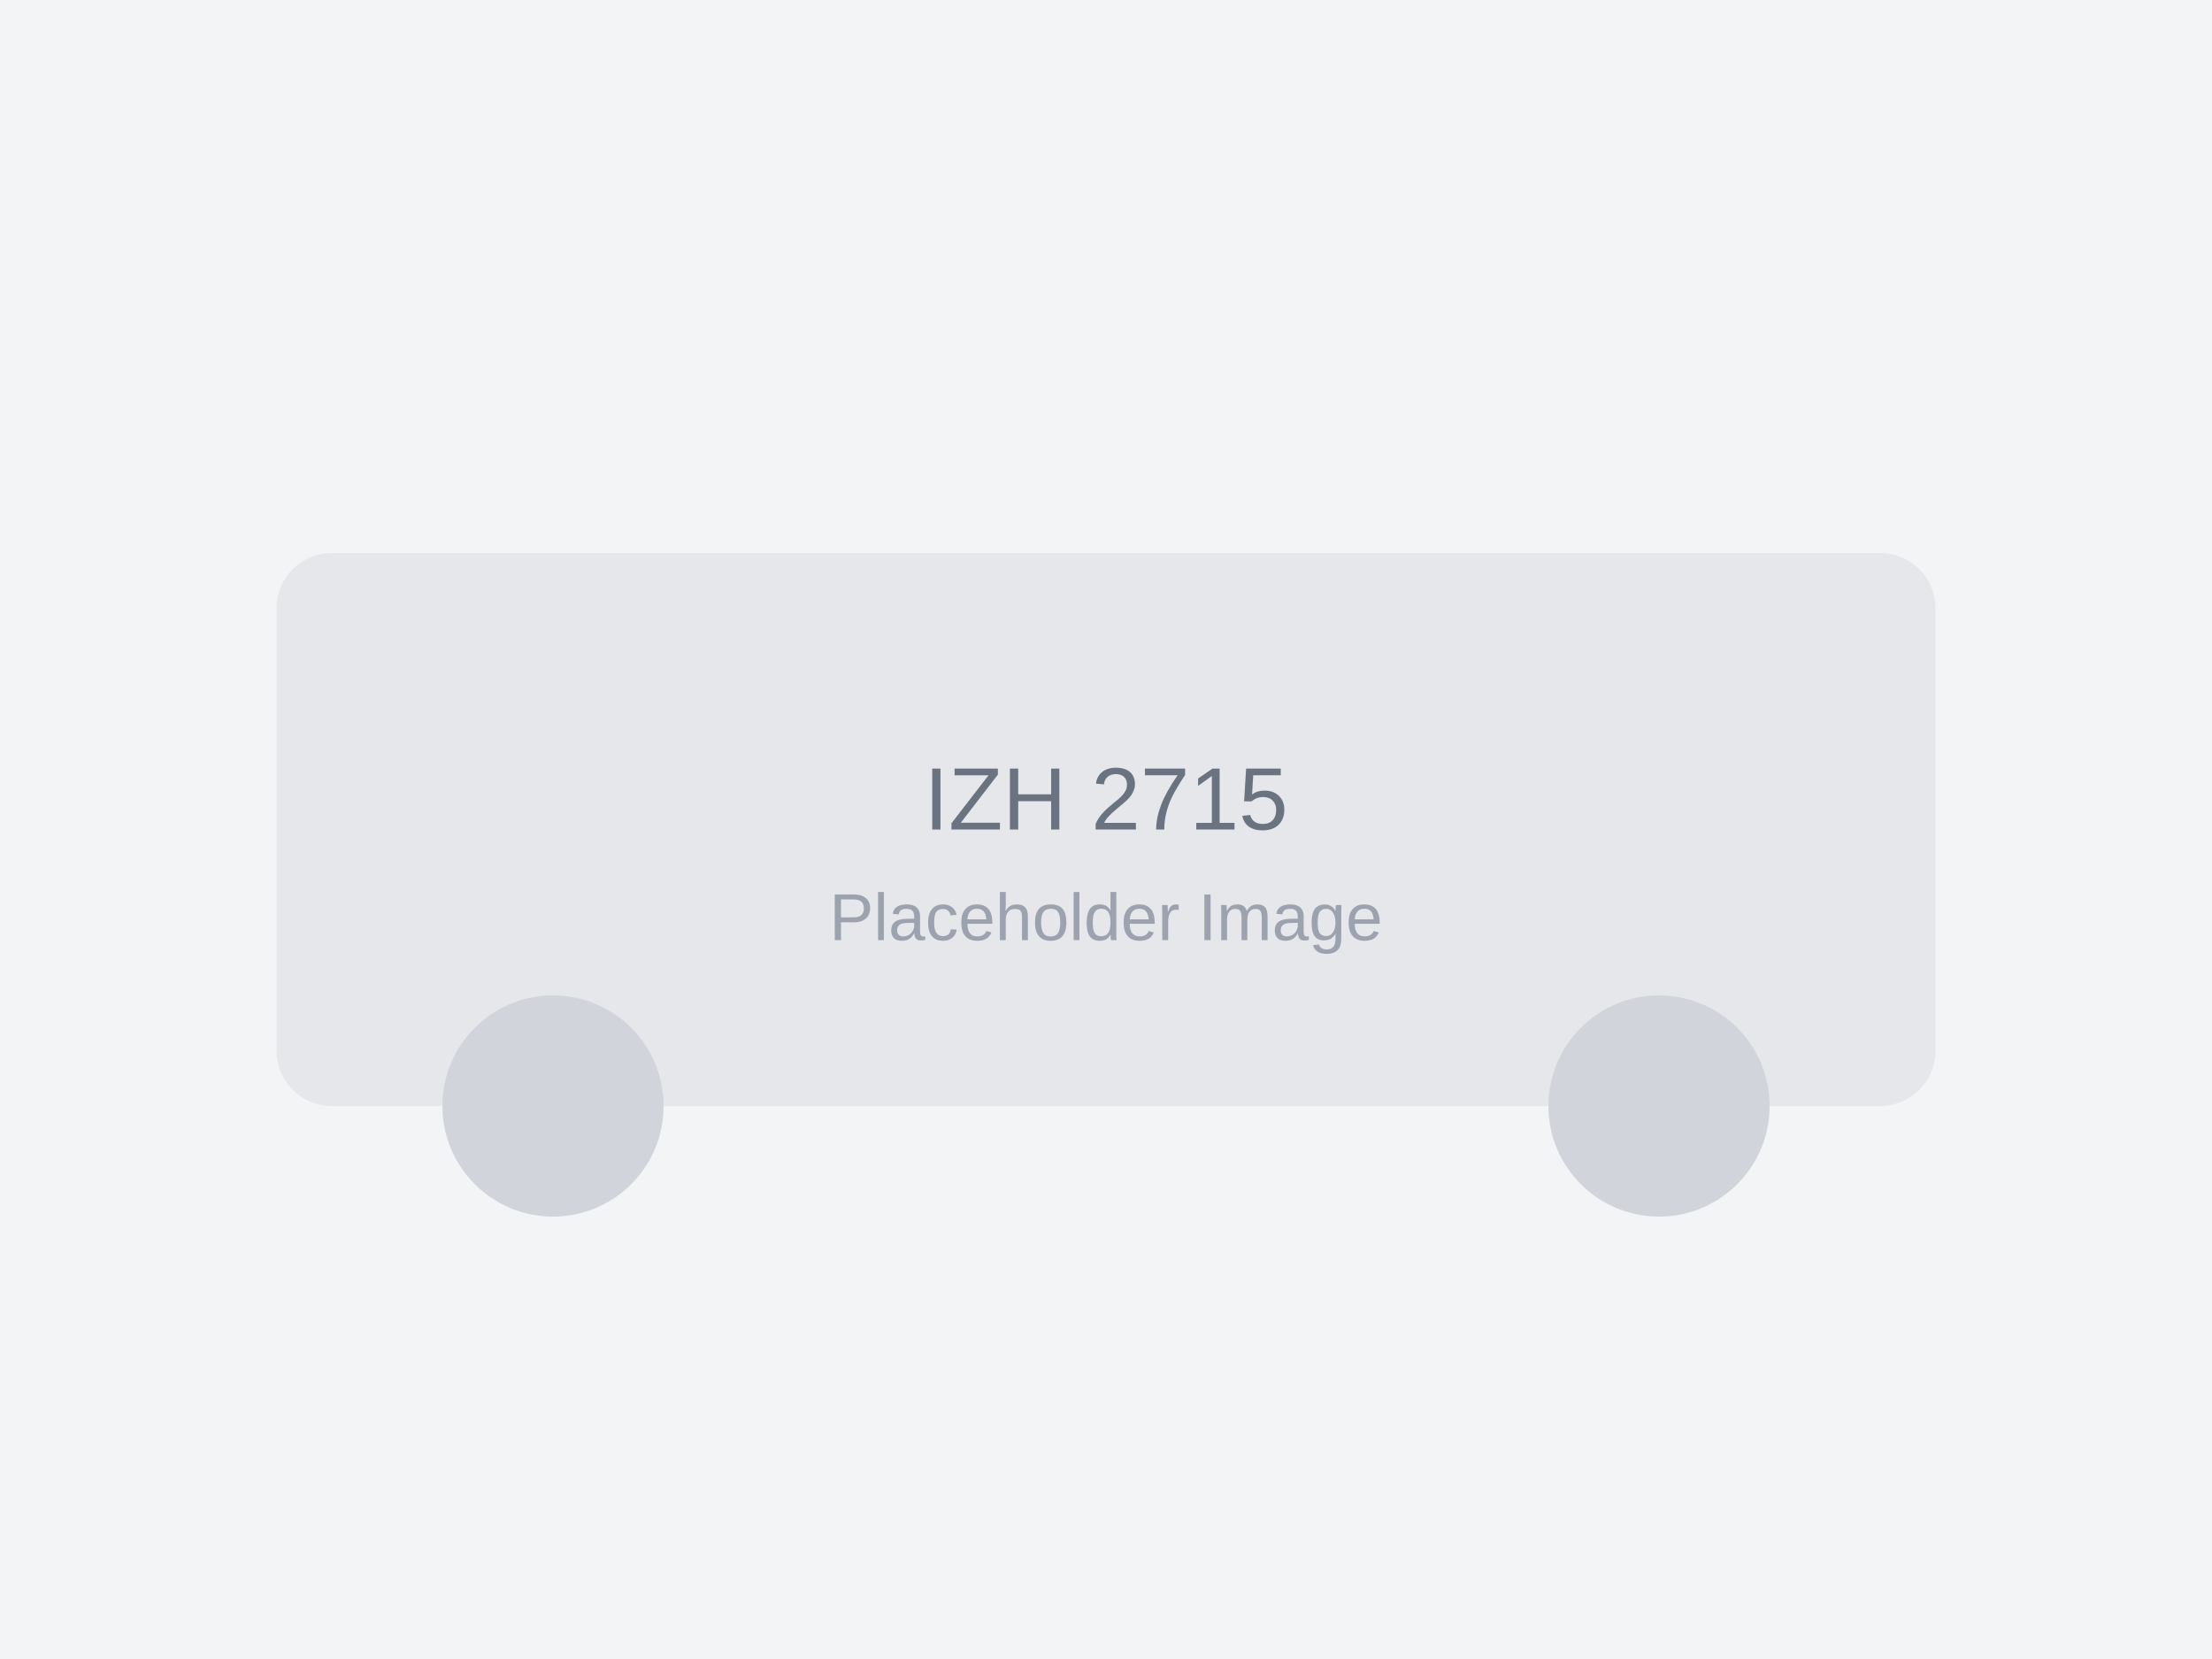
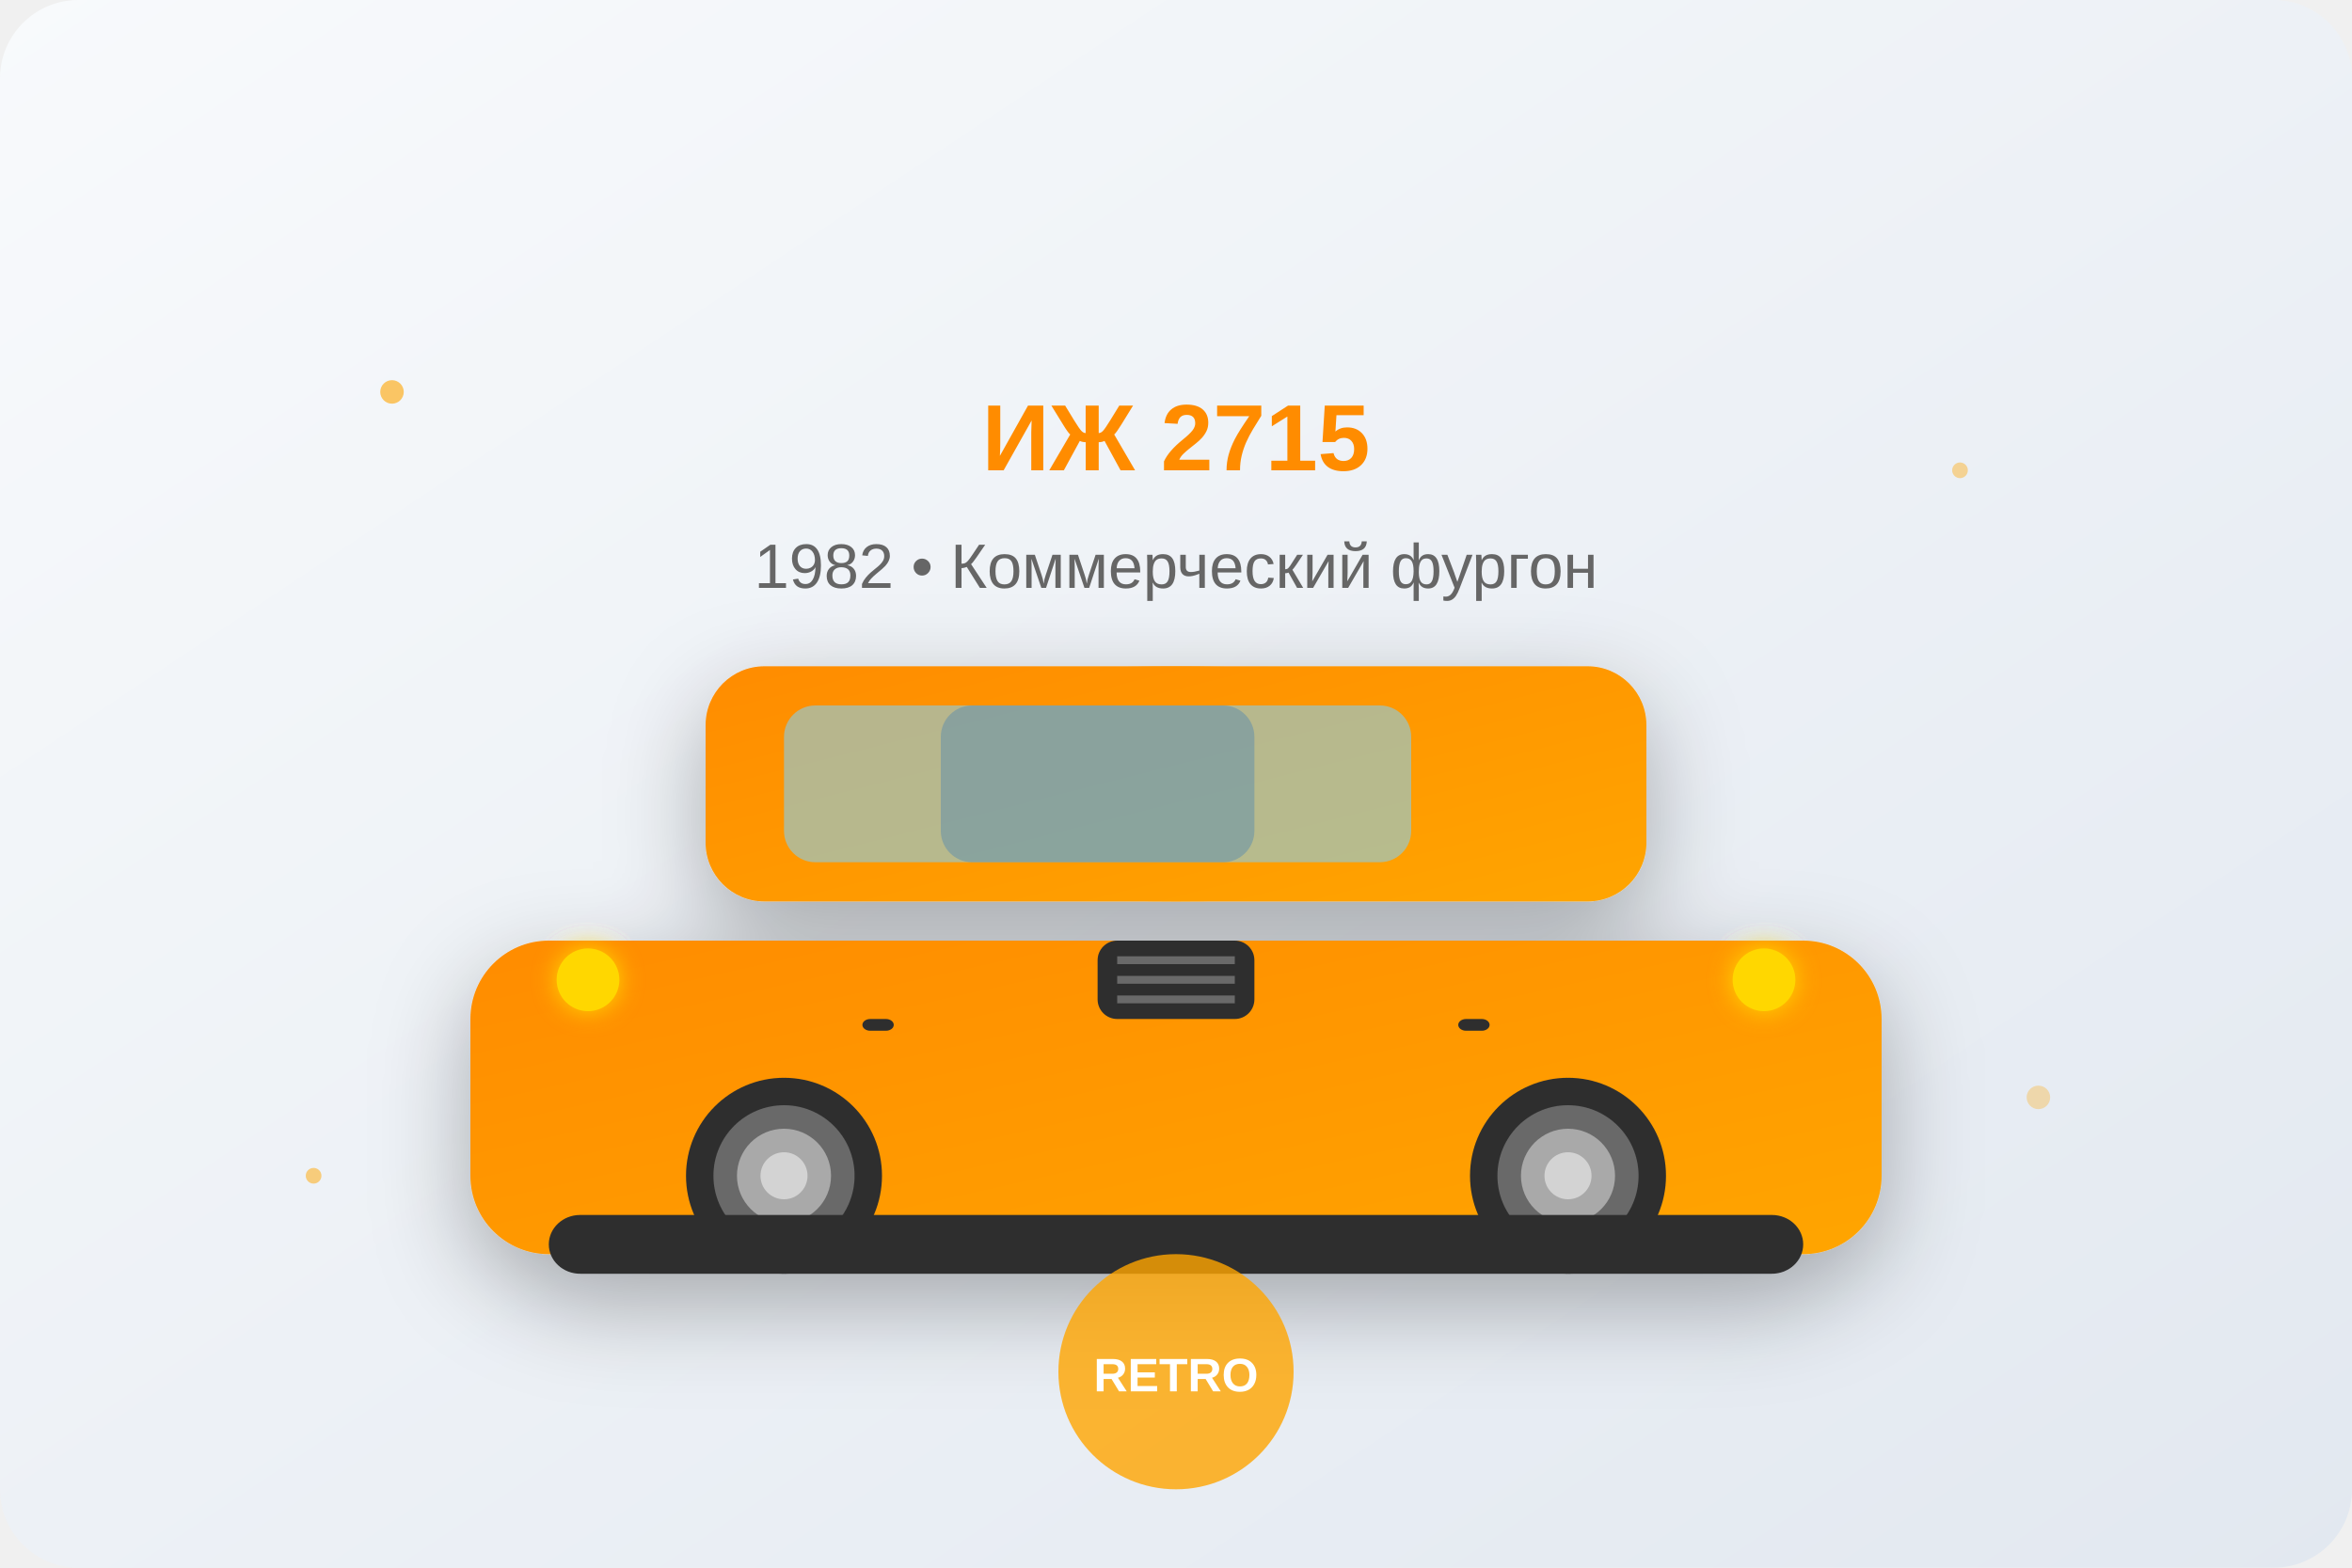
- <svg xmlns="http://www.w3.org/2000/svg" width="400" height="300">
-   <rect width="400" height="300" fill="#f3f4f6" />
-   <rect x="50" y="100" width="300" height="100" fill="#e5e7eb" rx="10" />
-   <circle cx="100" cy="200" r="20" fill="#d1d5db" />
-   <circle cx="300" cy="200" r="20" fill="#d1d5db" />
-   <text x="200" y="150" text-anchor="middle" font-family="Arial, sans-serif" font-size="16" fill="#6b7280">
-     IZH 2715
+ <svg xmlns="http://www.w3.org/2000/svg" width="600" height="400">
+   <defs>
+     <linearGradient id="bg-izh-2715" x1="0%" y1="0%" x2="100%" y2="100%">
+       <stop offset="0%" style="stop-color:#f8fafc;stop-opacity:1" />
+       <stop offset="100%" style="stop-color:#e2e8f0;stop-opacity:1" />
+     </linearGradient>
+     <linearGradient id="car-izh-2715" x1="0%" y1="0%" x2="100%" y2="100%">
+       <stop offset="0%" style="stop-color:#FF8C00;stop-opacity:1" />
+       <stop offset="100%" style="stop-color:#FFA500;stop-opacity:1" />
+     </linearGradient>
+     <filter id="shadow-izh-2715" x="-50%" y="-50%" width="200%" height="200%">
+       <feDropShadow dx="0" dy="8" stdDeviation="12" flood-color="#000000" flood-opacity="0.3" />
+     </filter>
+     <filter id="glow-izh-2715" x="-50%" y="-50%" width="200%" height="200%">
+       <feGaussianBlur stdDeviation="3" result="coloredBlur" />
+       <feMerge>
+         <feMergeNode in="coloredBlur" />
+         <feMergeNode in="SourceGraphic" />
+       </feMerge>
+     </filter>
+   </defs>
+   <rect width="600" height="400" fill="url(#bg-izh-2715)" rx="20" />
+   <g filter="url(#shadow-izh-2715)">
+     <ellipse cx="300" cy="280" rx="180" ry="40" fill="url(#car-izh-2715)" opacity="0.9" />
+     <rect x="120" y="240" width="360" height="80" fill="url(#car-izh-2715)" rx="20" />
+     <ellipse cx="300" cy="200" rx="120" ry="30" fill="url(#car-izh-2715)" opacity="0.8" />
+     <rect x="180" y="170" width="240" height="60" fill="url(#car-izh-2715)" rx="15" />
+     <rect x="200" y="180" width="160" height="40" fill="#87CEEB" opacity="0.6" rx="8" />
+     <rect x="240" y="180" width="80" height="40" fill="#4682B4" opacity="0.4" rx="8" />
+     <circle cx="200" cy="300" r="25" fill="#2F2F2F" />
+     <circle cx="200" cy="300" r="18" fill="#696969" />
+     <circle cx="200" cy="300" r="12" fill="#A9A9A9" />
+     <circle cx="200" cy="300" r="6" fill="#D3D3D3" />
+     <circle cx="400" cy="300" r="25" fill="#2F2F2F" />
+     <circle cx="400" cy="300" r="18" fill="#696969" />
+     <circle cx="400" cy="300" r="12" fill="#A9A9A9" />
+     <circle cx="400" cy="300" r="6" fill="#D3D3D3" />
+     <circle cx="150" cy="250" r="8" fill="#FFD700" filter="url(#glow-izh-2715)" />
+     <circle cx="450" cy="250" r="8" fill="#FFD700" filter="url(#glow-izh-2715)" />
+     <rect x="280" y="240" width="40" height="20" fill="#2F2F2F" rx="5" />
+     <line x1="285" y1="245" x2="315" y2="245" stroke="#696969" stroke-width="2" />
+     <line x1="285" y1="250" x2="315" y2="250" stroke="#696969" stroke-width="2" />
+     <line x1="285" y1="255" x2="315" y2="255" stroke="#696969" stroke-width="2" />
+     <rect x="140" y="310" width="320" height="15" fill="#2F2F2F" rx="8" />
+     <rect x="220" y="260" width="8" height="3" fill="#2F2F2F" rx="2" />
+     <rect x="372" y="260" width="8" height="3" fill="#2F2F2F" rx="2" />
+   </g>
+   <circle cx="100" cy="100" r="3" fill="#FFA500" opacity="0.6" />
+   <circle cx="500" cy="120" r="2" fill="#FFA500" opacity="0.4" />
+   <circle cx="80" cy="300" r="2" fill="#FFA500" opacity="0.5" />
+   <circle cx="520" cy="280" r="3" fill="#FFA500" opacity="0.3" />
+   <text x="300" y="120" text-anchor="middle" font-family="Arial, sans-serif" font-size="24" font-weight="bold" fill="#FF8C00">
+     ИЖ 2715
  </text>
-   <text x="200" y="170" text-anchor="middle" font-family="Arial, sans-serif" font-size="12" fill="#9ca3af">
-     Placeholder Image
+   <text x="300" y="150" text-anchor="middle" font-family="Arial, sans-serif" font-size="16" fill="#666">
+     1982 • Коммерческий фургон
+   </text>
+   <circle cx="300" cy="350" r="30" fill="#FFA500" opacity="0.8" />
+   <text x="300" y="355" text-anchor="middle" font-family="Arial, sans-serif" font-size="12" font-weight="bold" fill="white">
+     RETRO
  </text>
</svg>
